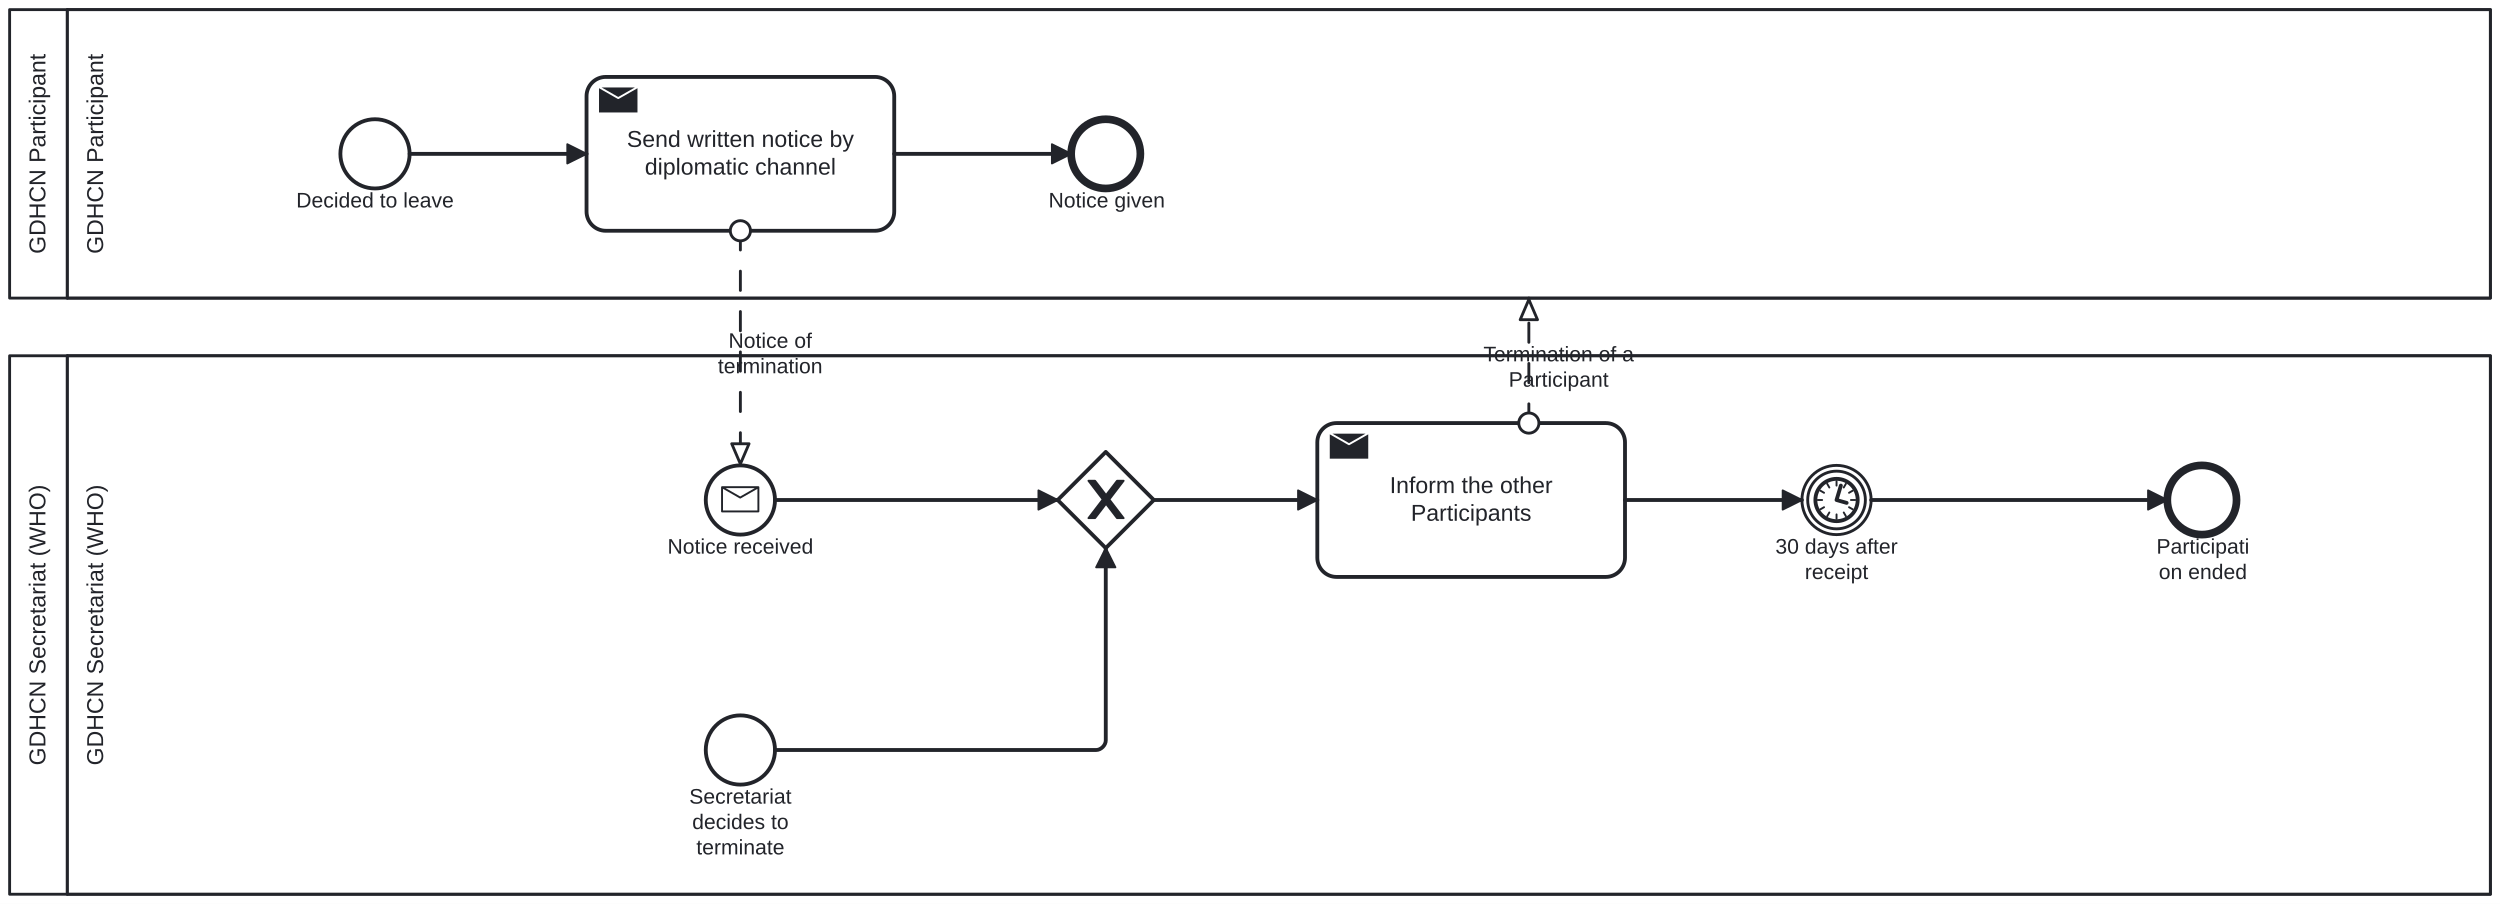
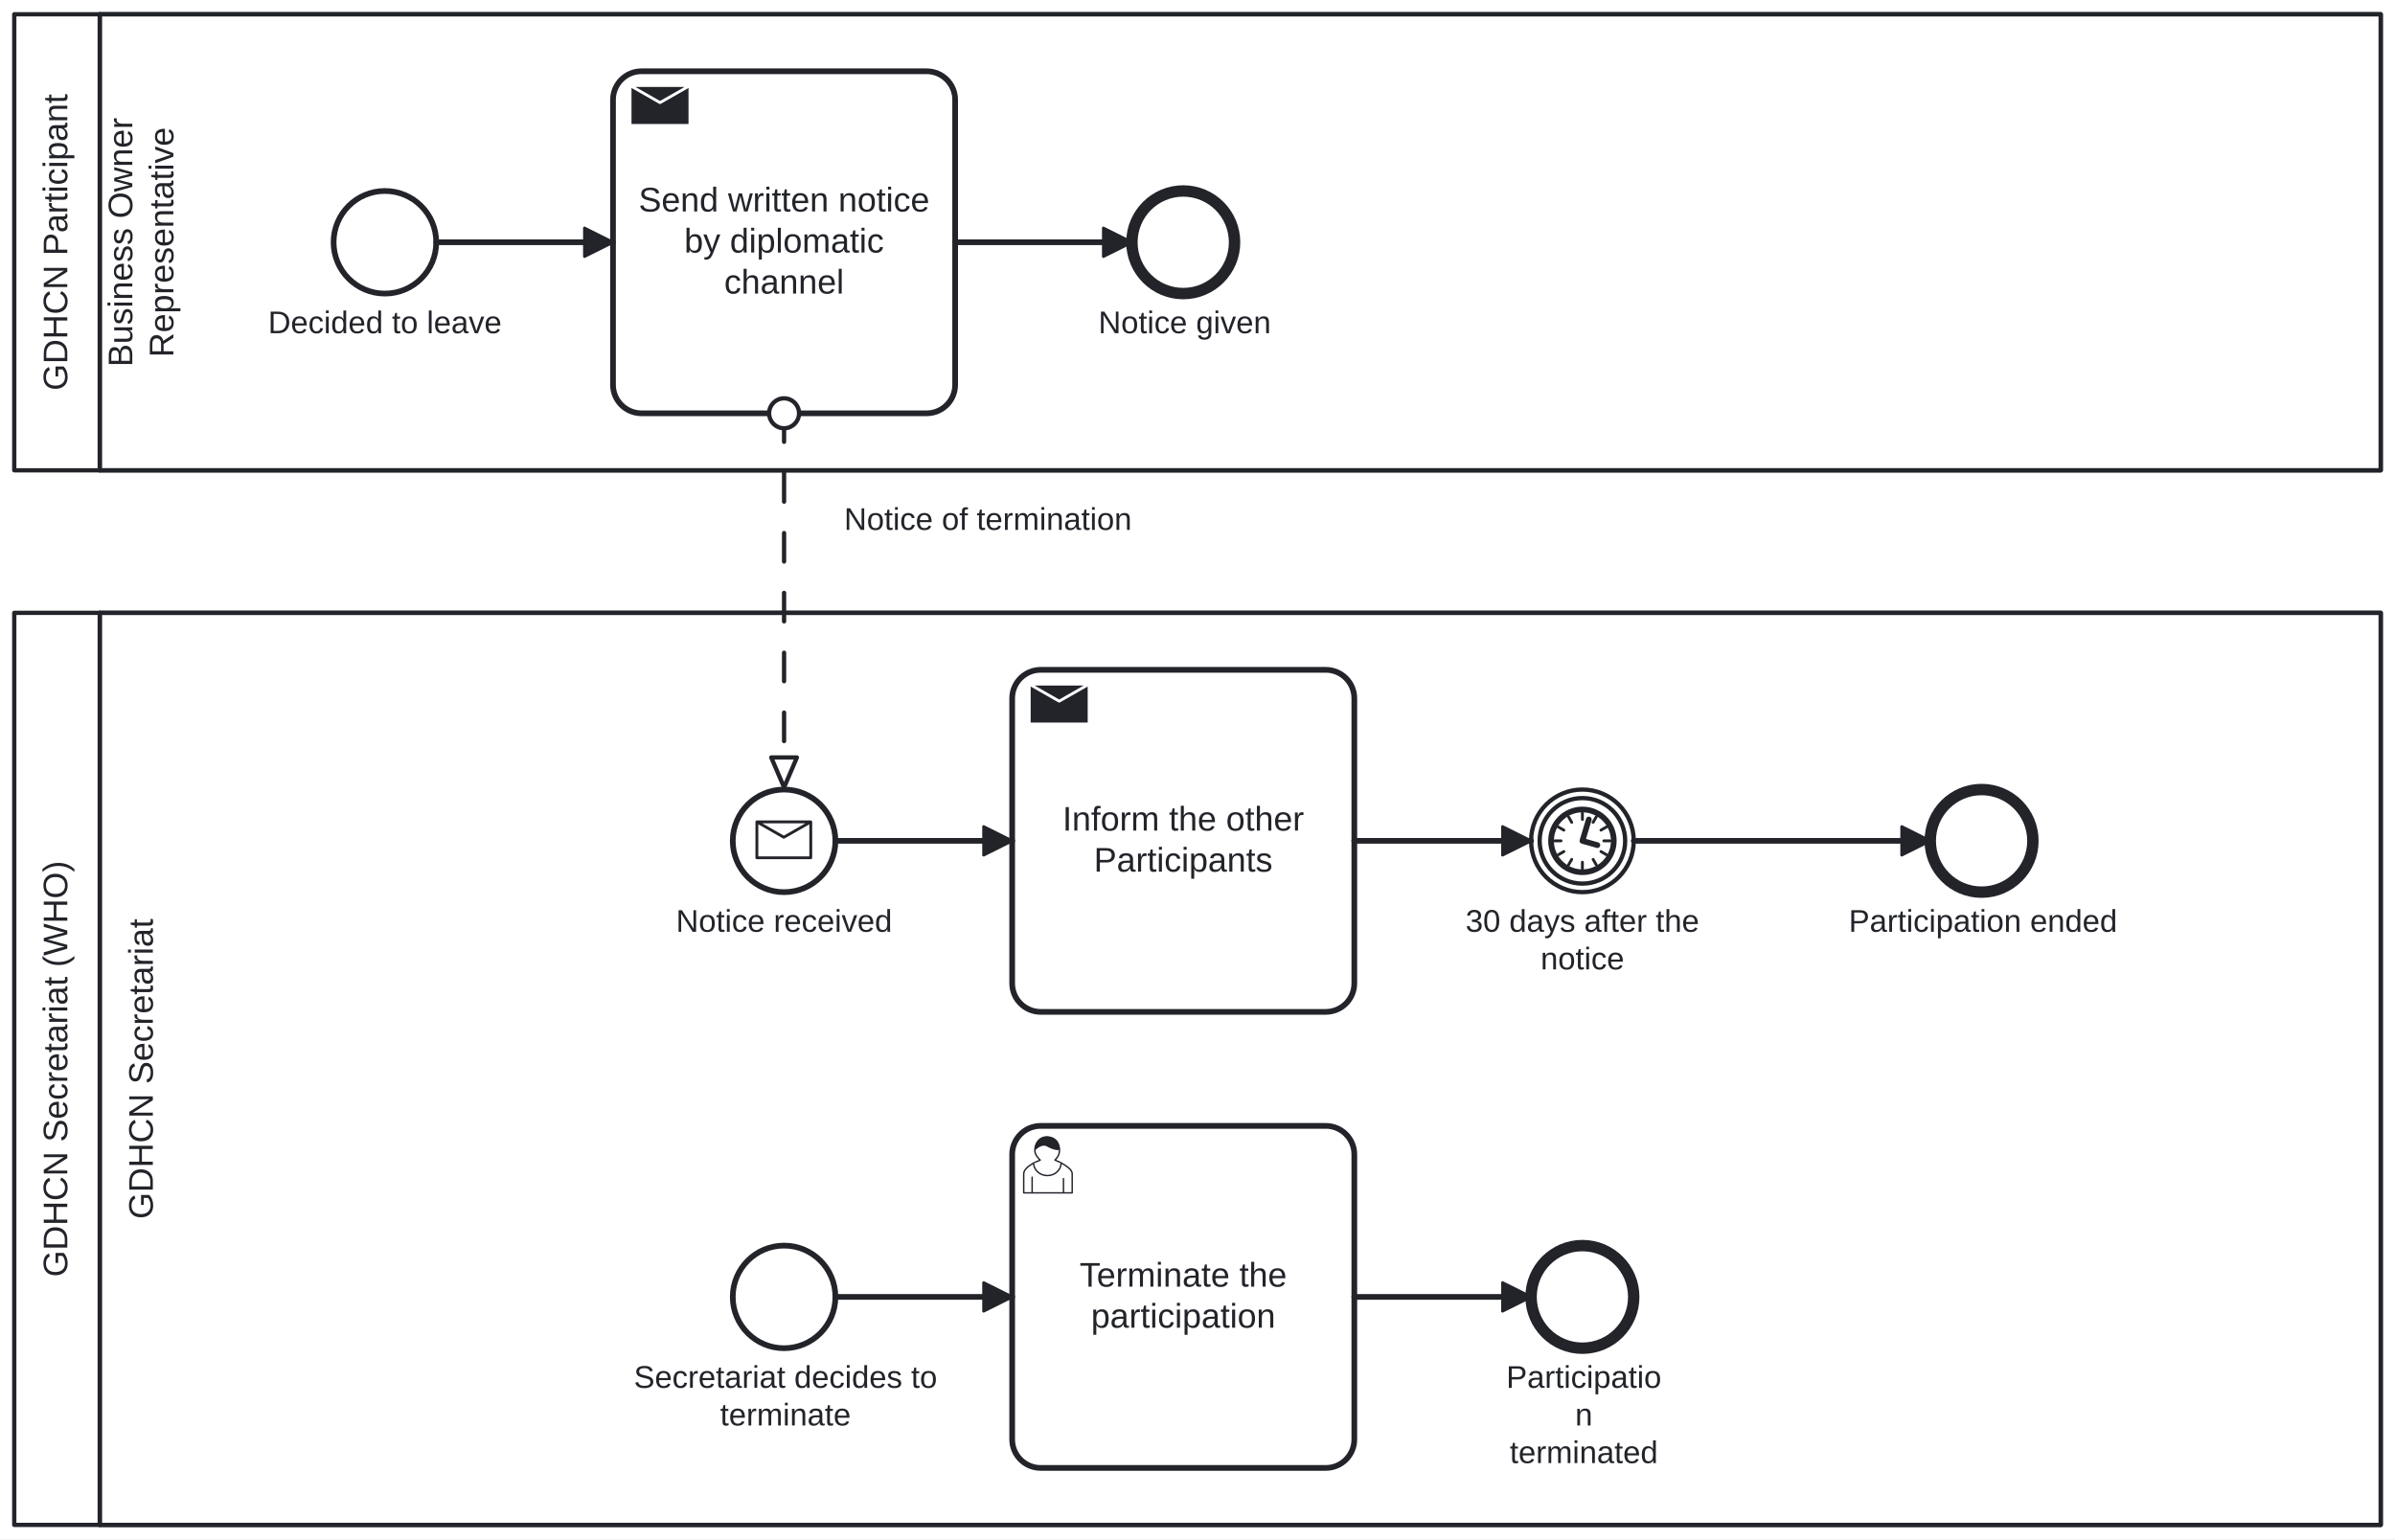
- <svg xmlns="http://www.w3.org/2000/svg" width="100%" style="max-width:100%;height:auto" viewBox="115 55 1300 470" version="1.1">
-   <rect x="115" y="55" width="1300" height="470" fill="#ffffff" />
+ <svg xmlns="http://www.w3.org/2000/svg" width="100%" style="max-width:100%;height:auto" viewBox="115 55 840 540" version="1.1">
+   <rect x="115" y="55" width="840" height="540" fill="#ffffff" />
  <g class="djs-group">
-     <g class="djs-element djs-shape" data-element-id="Participant" style="display: block;" transform="matrix(1 0 0 1 120 60)">
+     <g class="djs-element djs-shape" data-element-id="GDHCN.ONB.Terminate.Pool.Participant" style="display: block;" transform="matrix(1 0 0 1 120 60)">
      <g class="djs-visual">
-         <rect x="0" y="0" width="1290" height="150" rx="0" ry="0" style="stroke-linecap: round; stroke-linejoin: round; stroke: rgb(34, 36, 42); stroke-width: 1.5px; fill: white; fill-opacity: 0.95;" />
-         <path style="fill: none; stroke-linecap: round; stroke-linejoin: round; stroke: rgb(34, 36, 42); stroke-width: 1.5px;" d="M30,0L30,150" />
-         <text lineHeight="1.2" class="djs-label" style="font-family: Arial, sans-serif; font-size: 12px; font-weight: normal; fill: rgb(34, 36, 42);" transform="matrix(-1.83697e-16 -1 1 -1.83697e-16 0 150)">
-           <tspan x="22.986" y="18.6">GDHCN Participant</tspan>
+         <rect x="0" y="0" width="830" height="160" rx="0" ry="0" style="stroke-linecap: round; stroke-linejoin: round; stroke: rgb(34, 36, 42); stroke-width: 1.5px; fill: white; fill-opacity: 0.95;" />
+         <path style="fill: none; stroke-linecap: round; stroke-linejoin: round; stroke: rgb(34, 36, 42); stroke-width: 1.5px;" d="M30,0L30,160" />
+         <text lineHeight="1.2" class="djs-label" style="font-family: Arial, sans-serif; font-size: 12px; font-weight: normal; fill: rgb(34, 36, 42);" transform="matrix(-1.83697e-16 -1 1 -1.83697e-16 0 160)">
+           <tspan x="27.986" y="18.6">GDHCN Participant</tspan>
        </text>
      </g>
-       <rect class="djs-hit djs-hit-all" x="0" y="0" width="1290" height="150" style="fill: none; stroke-opacity: 0; stroke: white; stroke-width: 15px;" />
+       <rect class="djs-hit djs-hit-all" x="0" y="0" width="830" height="160" style="fill: none; stroke-opacity: 0; stroke: white; stroke-width: 15px;" />
    </g>
    <g class="djs-children">
      <g class="djs-group">
-         <g class="djs-element djs-shape" data-element-id="Participant.Lane" style="display: block;" transform="matrix(1 0 0 1 150 60)">
-           <g class="djs-visual">
-             <rect x="0" y="0" width="1260" height="150" rx="0" ry="0" style="stroke-linecap: round; stroke-linejoin: round; stroke: rgb(34, 36, 42); stroke-width: 1.5px; fill: white; fill-opacity: 0.25;" />
-             <text lineHeight="1.2" class="djs-label" style="font-family: Arial, sans-serif; font-size: 12px; font-weight: normal; fill: rgb(34, 36, 42);" transform="matrix(-1.83697e-16 -1 1 -1.83697e-16 0 150)">
-               <tspan x="22.986" y="18.6">GDHCN Participant</tspan>
-             </text>
-           </g>
-           <rect class="djs-hit djs-hit-all" x="0" y="0" width="1260" height="150" style="fill: none; stroke-opacity: 0; stroke: white; stroke-width: 15px;" />
-         </g>
-       </g>
-       <g class="djs-group">
-         <g class="djs-element djs-shape" data-element-id="T.Start" style="display: block;" transform="matrix(1 0 0 1 292 117)">
+         <g class="djs-element djs-shape" data-element-id="GDHCN.ONB.Terminate.Participant.Lane.BusinessOwnerRepresentative" style="display: block;" transform="matrix(1 0 0 1 150 60)">
+           <g class="djs-visual">
+             <rect x="0" y="0" width="800" height="160" rx="0" ry="0" style="stroke-linecap: round; stroke-linejoin: round; stroke: rgb(34, 36, 42); stroke-width: 1.5px; fill: white; fill-opacity: 0.25;" />
+             <text lineHeight="1.2" class="djs-label" style="font-family: Arial, sans-serif; font-size: 12px; font-weight: normal; fill: rgb(34, 36, 42);" transform="matrix(-1.83697e-16 -1 1 -1.83697e-16 0 160)">
+               <tspan x="36.315" y="11.4">Business Owner </tspan>
+               <tspan x="39.644" y="25.8">Representative</tspan>
+             </text>
+           </g>
+           <rect class="djs-hit djs-hit-all" x="0" y="0" width="800" height="160" style="fill: none; stroke-opacity: 0; stroke: white; stroke-width: 15px;" />
+         </g>
+       </g>
+       <g class="djs-group">
+         <g class="djs-element djs-shape" data-element-id="E.P.Start" style="display: block;" transform="matrix(1 0 0 1 232 122)">
          <g class="djs-visual">
            <circle cx="18" cy="18" r="18" style="stroke-linecap: round; stroke-linejoin: round; stroke: rgb(34, 36, 42); stroke-width: 2px; fill: white; fill-opacity: 0.95;" />
          </g>
          <rect class="djs-hit djs-hit-all" x="0" y="0" width="36" height="36" style="fill: none; stroke-opacity: 0; stroke: white; stroke-width: 15px;" />
        </g>
      </g>
      <g class="djs-group">
-         <g class="djs-element djs-shape" data-element-id="T.Start_label" style="display: block;" transform="matrix(1 0 0 1 269 153)">
+         <g class="djs-element djs-shape" data-element-id="E.P.Start_label" style="display: block;" transform="matrix(1 0 0 1 209 162)">
          <g class="djs-visual">
            <text lineHeight="1.2" class="djs-label" style="font-family: Arial, sans-serif; font-size: 11px; font-weight: normal; fill: rgb(34, 36, 42);">
              <tspan x="0.029" y="9.9">Decided to leave</tspan>
            </text>
          </g>
          <rect class="djs-hit djs-hit-all" x="0" y="0" width="82" height="14" style="fill: none; stroke-opacity: 0; stroke: white; stroke-width: 15px;" />
        </g>
      </g>
      <g class="djs-group">
-         <g class="djs-element djs-shape" data-element-id="T.Notice" style="display: block;" transform="matrix(1 0 0 1 420 95)">
-           <g class="djs-visual">
-             <rect x="0" y="0" width="160" height="80" rx="10" ry="10" style="stroke-linecap: round; stroke-linejoin: round; stroke: rgb(34, 36, 42); stroke-width: 2px; fill: white; fill-opacity: 0.95;" />
+         <g class="djs-element djs-shape" data-element-id="E.P.Notice" style="display: block;" transform="matrix(1 0 0 1 330 80)">
+           <g class="djs-visual">
+             <rect x="0" y="0" width="120" height="120" rx="10" ry="10" style="stroke-linecap: round; stroke-linejoin: round; stroke: rgb(34, 36, 42); stroke-width: 2px; fill: white; fill-opacity: 0.95;" />
            <text lineHeight="1.2" class="djs-label" style="font-family: Arial, sans-serif; font-size: 12px; font-weight: normal; fill: rgb(34, 36, 42);">
-               <tspan x="20.967" y="36.4">Send written notice by </tspan>
-               <tspan x="30.304" y="50.8">diplomatic channel</tspan>
+               <tspan x="8.971" y="49.2">Send written notice</tspan>
+               <tspan x="24.984" y="63.6">by diplomatic </tspan>
+               <tspan x="38.982" y="78">channel</tspan>
            </text>
            <path d="m 5.985,4.998 l 0,14 l 21,0 l 0,-14 z l 10.5,6 l 10.5,-6" style="fill: rgb(34, 36, 42); stroke-linecap: round; stroke-linejoin: round; stroke: white; stroke-width: 1px;" />
          </g>
-           <rect class="djs-hit djs-hit-all" x="0" y="0" width="160" height="80" style="fill: none; stroke-opacity: 0; stroke: white; stroke-width: 15px;" />
-         </g>
-       </g>
-       <g class="djs-group">
-         <g class="djs-element djs-shape" data-element-id="T.End" style="display: block;" transform="matrix(1 0 0 1 672 117)">
+           <rect class="djs-hit djs-hit-all" x="0" y="0" width="120" height="120" style="fill: none; stroke-opacity: 0; stroke: white; stroke-width: 15px;" />
+         </g>
+       </g>
+       <g class="djs-group">
+         <g class="djs-element djs-shape" data-element-id="E.P.End" style="display: block;" transform="matrix(1 0 0 1 512 122)">
          <g class="djs-visual">
            <circle cx="18" cy="18" r="18" style="stroke-linecap: round; stroke-linejoin: round; stroke: rgb(34, 36, 42); stroke-width: 4px; fill: white; fill-opacity: 0.95;" />
          </g>
          <rect class="djs-hit djs-hit-all" x="0" y="0" width="36" height="36" style="fill: none; stroke-opacity: 0; stroke: white; stroke-width: 15px;" />
        </g>
      </g>
      <g class="djs-group">
-         <g class="djs-element djs-shape" data-element-id="T.End_label" style="display: block;" transform="matrix(1 0 0 1 660 153)">
+         <g class="djs-element djs-shape" data-element-id="E.P.End_label" style="display: block;" transform="matrix(1 0 0 1 500 162)">
          <g class="djs-visual">
            <text lineHeight="1.2" class="djs-label" style="font-family: Arial, sans-serif; font-size: 11px; font-weight: normal; fill: rgb(34, 36, 42);">
              <tspan x="0.234" y="9.9">Notice given</tspan>
            </text>
          </g>
          <rect class="djs-hit djs-hit-all" x="0" y="0" width="61" height="14" style="fill: none; stroke-opacity: 0; stroke: white; stroke-width: 15px;" />
        </g>
      </g>
      <g class="djs-group">
-         <g class="djs-element djs-connection" data-element-id="Flow_112" style="display: block;">
+         <g class="djs-element djs-connection" data-element-id="Flow_134" style="display: block;">
          <g class="djs-visual">
            <defs>
              <marker id="bpmn-marker-1" viewBox="0 0 20 20" refX="11" refY="10" markerWidth="10" markerHeight="10" orient="auto">
                <path d="M 1 5 L 11 10 L 1 15 Z" style="stroke-linecap: round; stroke-linejoin: round; stroke: rgb(34, 36, 42); stroke-width: 1px; fill: rgb(34, 36, 42);" />
              </marker>
            </defs>
-             <path data-corner-radius="5" style="fill: none; stroke-linecap: round; stroke-linejoin: round; stroke: rgb(34, 36, 42); stroke-width: 2px; marker-end: url('#bpmn-marker-1');" d="M328,135L420,135" />
-           </g>
-           <path d="M328,135L420,135" class="djs-hit djs-hit-stroke" style="fill: none; stroke-opacity: 0; stroke: white; stroke-width: 15px;" />
-         </g>
-       </g>
-       <g class="djs-group">
-         <g class="djs-element djs-connection" data-element-id="Flow_113" style="display: block;">
+             <path data-corner-radius="5" style="fill: none; stroke-linecap: round; stroke-linejoin: round; stroke: rgb(34, 36, 42); stroke-width: 2px; marker-end: url('#bpmn-marker-1');" d="M268,140L330,140" />
+           </g>
+           <path d="M268,140L330,140" class="djs-hit djs-hit-stroke" style="fill: none; stroke-opacity: 0; stroke: white; stroke-width: 15px;" />
+         </g>
+       </g>
+       <g class="djs-group">
+         <g class="djs-element djs-connection" data-element-id="Flow_135" style="display: block;">
          <g class="djs-visual">
            <defs>
              <marker id="bpmn-marker-2" viewBox="0 0 20 20" refX="11" refY="10" markerWidth="10" markerHeight="10" orient="auto">
                <path d="M 1 5 L 11 10 L 1 15 Z" style="stroke-linecap: round; stroke-linejoin: round; stroke: rgb(34, 36, 42); stroke-width: 1px; fill: rgb(34, 36, 42);" />
              </marker>
            </defs>
-             <path data-corner-radius="5" style="fill: none; stroke-linecap: round; stroke-linejoin: round; stroke: rgb(34, 36, 42); stroke-width: 2px; marker-end: url('#bpmn-marker-2');" d="M580,135L672,135" />
-           </g>
-           <path d="M580,135L672,135" class="djs-hit djs-hit-stroke" style="fill: none; stroke-opacity: 0; stroke: white; stroke-width: 15px;" />
+             <path data-corner-radius="5" style="fill: none; stroke-linecap: round; stroke-linejoin: round; stroke: rgb(34, 36, 42); stroke-width: 2px; marker-end: url('#bpmn-marker-2');" d="M450,140L512,140" />
+           </g>
+           <path d="M450,140L512,140" class="djs-hit djs-hit-stroke" style="fill: none; stroke-opacity: 0; stroke: white; stroke-width: 15px;" />
        </g>
      </g>
    </g>
  </g>
  <g class="djs-group">
-     <g class="djs-element djs-shape" data-element-id="Secretariat" style="display: block;" transform="matrix(1 0 0 1 120 240)">
+     <g class="djs-element djs-shape" data-element-id="GDHCN.ONB.Terminate.Pool.Secretariat" style="display: block;" transform="matrix(1 0 0 1 120 270)">
      <g class="djs-visual">
-         <rect x="0" y="0" width="1290" height="280" rx="0" ry="0" style="stroke-linecap: round; stroke-linejoin: round; stroke: rgb(34, 36, 42); stroke-width: 1.5px; fill: white; fill-opacity: 0.95;" />
-         <path style="fill: none; stroke-linecap: round; stroke-linejoin: round; stroke: rgb(34, 36, 42); stroke-width: 1.5px;" d="M30,0L30,280" />
-         <text lineHeight="1.2" class="djs-label" style="font-family: Arial, sans-serif; font-size: 12px; font-weight: normal; fill: rgb(34, 36, 42);" transform="matrix(-1.83697e-16 -1 1 -1.83697e-16 0 280)">
-           <tspan x="66.995" y="18.6">GDHCN Secretariat (WHO)</tspan>
+         <rect x="0" y="0" width="830" height="320" rx="0" ry="0" style="stroke-linecap: round; stroke-linejoin: round; stroke: rgb(34, 36, 42); stroke-width: 1.5px; fill: white; fill-opacity: 0.95;" />
+         <path style="fill: none; stroke-linecap: round; stroke-linejoin: round; stroke: rgb(34, 36, 42); stroke-width: 1.5px;" d="M30,0L30,320" />
+         <text lineHeight="1.2" class="djs-label" style="font-family: Arial, sans-serif; font-size: 12px; font-weight: normal; fill: rgb(34, 36, 42);" transform="matrix(-1.83697e-16 -1 1 -1.83697e-16 0 320)">
+           <tspan x="86.995" y="18.6">GDHCN Secretariat (WHO)</tspan>
        </text>
      </g>
-       <rect class="djs-hit djs-hit-all" x="0" y="0" width="1290" height="280" style="fill: none; stroke-opacity: 0; stroke: white; stroke-width: 15px;" />
+       <rect class="djs-hit djs-hit-all" x="0" y="0" width="830" height="320" style="fill: none; stroke-opacity: 0; stroke: white; stroke-width: 15px;" />
    </g>
    <g class="djs-children">
      <g class="djs-group">
-         <g class="djs-element djs-shape" data-element-id="Secretariat.Lane" style="display: block;" transform="matrix(1 0 0 1 150 240)">
-           <g class="djs-visual">
-             <rect x="0" y="0" width="1260" height="280" rx="0" ry="0" style="stroke-linecap: round; stroke-linejoin: round; stroke: rgb(34, 36, 42); stroke-width: 1.5px; fill: white; fill-opacity: 0.25;" />
-             <text lineHeight="1.2" class="djs-label" style="font-family: Arial, sans-serif; font-size: 12px; font-weight: normal; fill: rgb(34, 36, 42);" transform="matrix(-1.83697e-16 -1 1 -1.83697e-16 0 280)">
-               <tspan x="66.995" y="18.6">GDHCN Secretariat (WHO)</tspan>
-             </text>
-           </g>
-           <rect class="djs-hit djs-hit-all" x="0" y="0" width="1260" height="280" style="fill: none; stroke-opacity: 0; stroke: white; stroke-width: 15px;" />
-         </g>
-       </g>
-       <g class="djs-group">
-         <g class="djs-element djs-shape" data-element-id="TS2.Start" style="display: block;" transform="matrix(1 0 0 1 482 297)">
+         <g class="djs-element djs-shape" data-element-id="GDHCN.ONB.Terminate.Secretariat.Lane.GDHCNSecretariat" style="display: block;" transform="matrix(1 0 0 1 150 270)">
+           <g class="djs-visual">
+             <rect x="0" y="0" width="800" height="320" rx="0" ry="0" style="stroke-linecap: round; stroke-linejoin: round; stroke: rgb(34, 36, 42); stroke-width: 1.5px; fill: white; fill-opacity: 0.25;" />
+             <text lineHeight="1.2" class="djs-label" style="font-family: Arial, sans-serif; font-size: 12px; font-weight: normal; fill: rgb(34, 36, 42);" transform="matrix(-1.83697e-16 -1 1 -1.83697e-16 0 320)">
+               <tspan x="107.321" y="18.6">GDHCN Secretariat</tspan>
+             </text>
+           </g>
+           <rect class="djs-hit djs-hit-all" x="0" y="0" width="800" height="320" style="fill: none; stroke-opacity: 0; stroke: white; stroke-width: 15px;" />
+         </g>
+       </g>
+       <g class="djs-group">
+         <g class="djs-element djs-shape" data-element-id="E.S.Start" style="display: block;" transform="matrix(1 0 0 1 372 332)">
          <g class="djs-visual">
            <circle cx="18" cy="18" r="18" style="stroke-linecap: round; stroke-linejoin: round; stroke: rgb(34, 36, 42); stroke-width: 2px; fill: white; fill-opacity: 0.95;" />
            <path d="m 8.46,11.34 l 0,12.6 l 18.9,0 l 0,-12.6 z l 9.45,5.4 l 9.45,-5.4" style="fill: white; stroke-linecap: round; stroke-linejoin: round; stroke: rgb(34, 36, 42); stroke-width: 1px;" />
          </g>
          <rect class="djs-hit djs-hit-all" x="0" y="0" width="36" height="36" style="fill: none; stroke-opacity: 0; stroke: white; stroke-width: 15px;" />
        </g>
      </g>
      <g class="djs-group">
-         <g class="djs-element djs-shape" data-element-id="TS2.Start_label" style="display: block;" transform="matrix(1 0 0 1 462 333)">
+         <g class="djs-element djs-shape" data-element-id="E.S.Start_label" style="display: block;" transform="matrix(1 0 0 1 352 372)">
          <g class="djs-visual">
            <text lineHeight="1.2" class="djs-label" style="font-family: Arial, sans-serif; font-size: 11px; font-weight: normal; fill: rgb(34, 36, 42);">
              <tspan x="0.094" y="9.9">Notice received</tspan>
            </text>
          </g>
          <rect class="djs-hit djs-hit-all" x="0" y="0" width="76" height="14" style="fill: none; stroke-opacity: 0; stroke: white; stroke-width: 15px;" />
        </g>
      </g>
      <g class="djs-group">
-         <g class="djs-element djs-shape" data-element-id="TS2.Own" style="display: block;" transform="matrix(1 0 0 1 482 427)">
-           <g class="djs-visual">
-             <circle cx="18" cy="18" r="18" style="stroke-linecap: round; stroke-linejoin: round; stroke: rgb(34, 36, 42); stroke-width: 2px; fill: white; fill-opacity: 0.95;" />
-           </g>
-           <rect class="djs-hit djs-hit-all" x="0" y="0" width="36" height="36" style="fill: none; stroke-opacity: 0; stroke: white; stroke-width: 15px;" />
-         </g>
-       </g>
-       <g class="djs-group">
-         <g class="djs-element djs-shape" data-element-id="TS2.Own_label" style="display: block;" transform="matrix(1 0 0 1 473 463)">
-           <g class="djs-visual">
-             <text lineHeight="1.2" class="djs-label" style="font-family: Arial, sans-serif; font-size: 11px; font-weight: normal; fill: rgb(34, 36, 42);">
-               <tspan x="0.405" y="9.9">Secretariat</tspan>
-               <tspan x="1.928" y="23.1">decides to</tspan>
-               <tspan x="4.073" y="36.3">terminate</tspan>
-             </text>
-           </g>
-           <rect class="djs-hit djs-hit-all" x="0" y="0" width="54" height="40" style="fill: none; stroke-opacity: 0; stroke: white; stroke-width: 15px;" />
-         </g>
-       </g>
-       <g class="djs-group">
-         <g class="djs-element djs-shape" data-element-id="TS2.Merge" style="display: block;" transform="matrix(1 0 0 1 665 290)">
-           <g class="djs-visual">
-             <polygon points="25,0 50,25 25,50 0,25" style="stroke-linecap: round; stroke-linejoin: round; stroke: rgb(34, 36, 42); stroke-width: 2px; fill: white; fill-opacity: 0.95;" />
-             <path d="m 16,15 7.429,9.714 -7.429,9.714 3.429,0 5.714,-7.464 5.714,7.464 3.429,0 -7.429,-9.714 7.429,-9.714 -3.429,0 -5.714,7.464 -5.714,-7.464 -3.429,0 z" style="fill: rgb(34, 36, 42); stroke-linecap: round; stroke-linejoin: round; stroke: rgb(34, 36, 42); stroke-width: 1px;" />
-           </g>
-           <rect class="djs-hit djs-hit-all" x="0" y="0" width="50" height="50" style="fill: none; stroke-opacity: 0; stroke: white; stroke-width: 15px;" />
-         </g>
-       </g>
-       <g class="djs-group">
-         <g class="djs-element djs-shape" data-element-id="TS2.Inform" style="display: block;" transform="matrix(1 0 0 1 800 275)">
-           <g class="djs-visual">
-             <rect x="0" y="0" width="160" height="80" rx="10" ry="10" style="stroke-linecap: round; stroke-linejoin: round; stroke: rgb(34, 36, 42); stroke-width: 2px; fill: white; fill-opacity: 0.95;" />
+         <g class="djs-element djs-shape" data-element-id="E.S.Inform" style="display: block;" transform="matrix(1 0 0 1 470 290)">
+           <g class="djs-visual">
+             <rect x="0" y="0" width="120" height="120" rx="10" ry="10" style="stroke-linecap: round; stroke-linejoin: round; stroke: rgb(34, 36, 42); stroke-width: 2px; fill: white; fill-opacity: 0.95;" />
            <text lineHeight="1.2" class="djs-label" style="font-family: Arial, sans-serif; font-size: 12px; font-weight: normal; fill: rgb(34, 36, 42);">
-               <tspan x="37.646" y="36.4">Inform the other </tspan>
-               <tspan x="48.652" y="50.8">Participants</tspan>
+               <tspan x="17.646" y="56.4">Inform the other </tspan>
+               <tspan x="28.652" y="70.8">Participants</tspan>
            </text>
            <path d="m 5.985,4.998 l 0,14 l 21,0 l 0,-14 z l 10.5,6 l 10.5,-6" style="fill: rgb(34, 36, 42); stroke-linecap: round; stroke-linejoin: round; stroke: white; stroke-width: 1px;" />
          </g>
-           <rect class="djs-hit djs-hit-all" x="0" y="0" width="160" height="80" style="fill: none; stroke-opacity: 0; stroke: white; stroke-width: 15px;" />
-         </g>
-       </g>
-       <g class="djs-group">
-         <g class="djs-element djs-shape" data-element-id="TS2.Wait" style="display: block;" transform="matrix(1 0 0 1 1052 297)">
+           <rect class="djs-hit djs-hit-all" x="0" y="0" width="120" height="120" style="fill: none; stroke-opacity: 0; stroke: white; stroke-width: 15px;" />
+         </g>
+       </g>
+       <g class="djs-group">
+         <g class="djs-element djs-shape" data-element-id="E.S.Wait" style="display: block;" transform="matrix(1 0 0 1 652 332)">
          <g class="djs-visual">
            <circle cx="18" cy="18" r="18" style="stroke-linecap: round; stroke-linejoin: round; stroke: rgb(34, 36, 42); stroke-width: 1.5px; fill: white; fill-opacity: 0.95;" />
            <circle cx="18" cy="18" r="15" style="stroke-linecap: round; stroke-linejoin: round; stroke: rgb(34, 36, 42); stroke-width: 1.5px; fill: none;" />
            <circle cx="18" cy="18" r="11" style="stroke-linecap: round; stroke-linejoin: round; stroke: rgb(34, 36, 42); stroke-width: 2px; fill: white;" />
            <path d="M 18,18 l 2.25,-7.5 m -2.25,7.5 l 5.25,1.5 " style="fill: none; stroke-linecap: round; stroke-linejoin: round; stroke: rgb(34, 36, 42); stroke-width: 2px;" />
            <path transform="rotate(0,18,18)" d="M 18,18 m 0,7.5 l -0,2.25 " style="fill: none; stroke-linecap: round; stroke-linejoin: round; stroke: rgb(34, 36, 42); stroke-width: 1px;" />
            <path transform="rotate(30,18,18)" d="M 18,18 m 0,7.5 l -0,2.25 " style="fill: none; stroke-linecap: round; stroke-linejoin: round; stroke: rgb(34, 36, 42); stroke-width: 1px;" />
            <path transform="rotate(60,18,18)" d="M 18,18 m 0,7.5 l -0,2.25 " style="fill: none; stroke-linecap: round; stroke-linejoin: round; stroke: rgb(34, 36, 42); stroke-width: 1px;" />
            <path transform="rotate(90,18,18)" d="M 18,18 m 0,7.5 l -0,2.25 " style="fill: none; stroke-linecap: round; stroke-linejoin: round; stroke: rgb(34, 36, 42); stroke-width: 1px;" />
            <path transform="rotate(120,18,18)" d="M 18,18 m 0,7.5 l -0,2.25 " style="fill: none; stroke-linecap: round; stroke-linejoin: round; stroke: rgb(34, 36, 42); stroke-width: 1px;" />
            <path transform="rotate(150,18,18)" d="M 18,18 m 0,7.5 l -0,2.25 " style="fill: none; stroke-linecap: round; stroke-linejoin: round; stroke: rgb(34, 36, 42); stroke-width: 1px;" />
            <path transform="rotate(180,18,18)" d="M 18,18 m 0,7.5 l -0,2.25 " style="fill: none; stroke-linecap: round; stroke-linejoin: round; stroke: rgb(34, 36, 42); stroke-width: 1px;" />
            <path transform="rotate(210,18,18)" d="M 18,18 m 0,7.5 l -0,2.25 " style="fill: none; stroke-linecap: round; stroke-linejoin: round; stroke: rgb(34, 36, 42); stroke-width: 1px;" />
            <path transform="rotate(240,18,18)" d="M 18,18 m 0,7.5 l -0,2.25 " style="fill: none; stroke-linecap: round; stroke-linejoin: round; stroke: rgb(34, 36, 42); stroke-width: 1px;" />
            <path transform="rotate(270,18,18)" d="M 18,18 m 0,7.5 l -0,2.25 " style="fill: none; stroke-linecap: round; stroke-linejoin: round; stroke: rgb(34, 36, 42); stroke-width: 1px;" />
            <path transform="rotate(300,18,18)" d="M 18,18 m 0,7.5 l -0,2.25 " style="fill: none; stroke-linecap: round; stroke-linejoin: round; stroke: rgb(34, 36, 42); stroke-width: 1px;" />
            <path transform="rotate(330,18,18)" d="M 18,18 m 0,7.5 l -0,2.25 " style="fill: none; stroke-linecap: round; stroke-linejoin: round; stroke: rgb(34, 36, 42); stroke-width: 1px;" />
          </g>
          <rect class="djs-hit djs-hit-all" x="0" y="0" width="36" height="36" style="fill: none; stroke-opacity: 0; stroke: white; stroke-width: 15px;" />
        </g>
      </g>
      <g class="djs-group">
-         <g class="djs-element djs-shape" data-element-id="TS2.Wait_label" style="display: block;" transform="matrix(1 0 0 1 1038 333)">
-           <g class="djs-visual">
-             <text lineHeight="1.2" class="djs-label" style="font-family: Arial, sans-serif; font-size: 11px; font-weight: normal; fill: rgb(34, 36, 42);">
-               <tspan x="0.203" y="9.9">30 days after</tspan>
-               <tspan x="15.492" y="23.1">receipt</tspan>
-             </text>
-           </g>
-           <rect class="djs-hit djs-hit-all" x="0" y="0" width="64" height="27" style="fill: none; stroke-opacity: 0; stroke: white; stroke-width: 15px;" />
-         </g>
-       </g>
-       <g class="djs-group">
-         <g class="djs-element djs-shape" data-element-id="TS2.End" style="display: block;" transform="matrix(1 0 0 1 1242 297)">
+         <g class="djs-element djs-shape" data-element-id="E.S.Wait_label" style="display: block;" transform="matrix(1 0 0 1 629 372)">
+           <g class="djs-visual">
+             <text lineHeight="1.2" class="djs-label" style="font-family: Arial, sans-serif; font-size: 11px; font-weight: normal; fill: rgb(34, 36, 42);">
+               <tspan x="0.029" y="9.9">30 days after the</tspan>
+               <tspan x="26.323" y="23.1">notice</tspan>
+             </text>
+           </g>
+           <rect class="djs-hit djs-hit-all" x="0" y="0" width="82" height="27" style="fill: none; stroke-opacity: 0; stroke: white; stroke-width: 15px;" />
+         </g>
+       </g>
+       <g class="djs-group">
+         <g class="djs-element djs-shape" data-element-id="E.S.End" style="display: block;" transform="matrix(1 0 0 1 792 332)">
          <g class="djs-visual">
            <circle cx="18" cy="18" r="18" style="stroke-linecap: round; stroke-linejoin: round; stroke: rgb(34, 36, 42); stroke-width: 4px; fill: white; fill-opacity: 0.95;" />
          </g>
          <rect class="djs-hit djs-hit-all" x="0" y="0" width="36" height="36" style="fill: none; stroke-opacity: 0; stroke: white; stroke-width: 15px;" />
        </g>
      </g>
      <g class="djs-group">
-         <g class="djs-element djs-shape" data-element-id="TS2.End_label" style="display: block;" transform="matrix(1 0 0 1 1230 333)">
-           <g class="djs-visual">
-             <text lineHeight="1.2" class="djs-label" style="font-family: Arial, sans-serif; font-size: 11px; font-weight: normal; fill: rgb(34, 36, 42);">
-               <tspan x="6.352" y="9.9">Participati</tspan>
-               <tspan x="7.56" y="23.1">on ended</tspan>
+         <g class="djs-element djs-shape" data-element-id="E.S.End_label" style="display: block;" transform="matrix(1 0 0 1 763 372)">
+           <g class="djs-visual">
+             <text lineHeight="1.2" class="djs-label" style="font-family: Arial, sans-serif; font-size: 11px; font-weight: normal; fill: rgb(34, 36, 42);">
+               <tspan x="0.412" y="9.9">Participation ended</tspan>
+             </text>
+           </g>
+           <rect class="djs-hit djs-hit-all" x="0" y="0" width="95" height="14" style="fill: none; stroke-opacity: 0; stroke: white; stroke-width: 15px;" />
+         </g>
+       </g>
+       <g class="djs-group">
+         <g class="djs-element djs-shape" data-element-id="E.S.Own" style="display: block;" transform="matrix(1 0 0 1 372 492)">
+           <g class="djs-visual">
+             <circle cx="18" cy="18" r="18" style="stroke-linecap: round; stroke-linejoin: round; stroke: rgb(34, 36, 42); stroke-width: 2px; fill: white; fill-opacity: 0.95;" />
+           </g>
+           <rect class="djs-hit djs-hit-all" x="0" y="0" width="36" height="36" style="fill: none; stroke-opacity: 0; stroke: white; stroke-width: 15px;" />
+         </g>
+       </g>
+       <g class="djs-group">
+         <g class="djs-element djs-shape" data-element-id="E.S.Own_label" style="display: block;" transform="matrix(1 0 0 1 337 532)">
+           <g class="djs-visual">
+             <text lineHeight="1.2" class="djs-label" style="font-family: Arial, sans-serif; font-size: 11px; font-weight: normal; fill: rgb(34, 36, 42);">
+               <tspan x="0.305" y="9.9">Secretariat decides to</tspan>
+               <tspan x="30.573" y="23.1">terminate</tspan>
+             </text>
+           </g>
+           <rect class="djs-hit djs-hit-all" x="0" y="0" width="107" height="27" style="fill: none; stroke-opacity: 0; stroke: white; stroke-width: 15px;" />
+         </g>
+       </g>
+       <g class="djs-group">
+         <g class="djs-element djs-shape" data-element-id="E.S.Term" style="display: block;" transform="matrix(1 0 0 1 470 450)">
+           <g class="djs-visual">
+             <rect x="0" y="0" width="120" height="120" rx="10" ry="10" style="stroke-linecap: round; stroke-linejoin: round; stroke: rgb(34, 36, 42); stroke-width: 2px; fill: white; fill-opacity: 0.95;" />
+             <text lineHeight="1.2" class="djs-label" style="font-family: Arial, sans-serif; font-size: 12px; font-weight: normal; fill: rgb(34, 36, 42);">
+               <tspan x="23.648" y="56.4">Terminate the </tspan>
+               <tspan x="27.647" y="70.8">participation</tspan>
+             </text>
+             <path d="m 15,12 c 0.909,-0.845 1.594,-2.049 1.594,-3.385 0,-2.554 -1.805,-4.622 -4.357,-4.622 -2.552,0 -4.288,2.068 -4.288,4.622 0,1.348 0.974,2.562 1.896,3.405 -0.529,0.187 -5.669,2.097 -5.794,4.756 v 6.718 h 17 v -6.718 c 0,-2.298 -5.528,-4.595 -6.051,-4.776 zm -8,6 l 0,5.5 m 11,0 l 0,-5" style="fill: white; stroke-linecap: round; stroke-linejoin: round; stroke: rgb(34, 36, 42); stroke-width: 0.5px;" />
+             <path d="m 15,12 m 2.162,1.009 c 0,2.447 -2.158,4.431 -4.821,4.431 -2.665,0 -4.822,-1.981 -4.822,-4.431 " style="fill: white; stroke-linecap: round; stroke-linejoin: round; stroke: rgb(34, 36, 42); stroke-width: 0.5px;" />
+             <path d="m 15,12 m -6.9,-3.80 c 0,0 2.251,-2.358 4.274,-1.177 2.024,1.181 4.221,1.537 4.124,0.965 -0.098,-0.57 -0.117,-3.791 -4.191,-4.136 -3.575,0.001 -4.208,3.367 -4.207,4.348 z" style="fill: rgb(34, 36, 42); stroke-linecap: round; stroke-linejoin: round; stroke: rgb(34, 36, 42); stroke-width: 0.5px;" />
+           </g>
+           <rect class="djs-hit djs-hit-all" x="0" y="0" width="120" height="120" style="fill: none; stroke-opacity: 0; stroke: white; stroke-width: 15px;" />
+         </g>
+       </g>
+       <g class="djs-group">
+         <g class="djs-element djs-shape" data-element-id="E.S.End2" style="display: block;" transform="matrix(1 0 0 1 652 492)">
+           <g class="djs-visual">
+             <circle cx="18" cy="18" r="18" style="stroke-linecap: round; stroke-linejoin: round; stroke: rgb(34, 36, 42); stroke-width: 4px; fill: white; fill-opacity: 0.95;" />
+           </g>
+           <rect class="djs-hit djs-hit-all" x="0" y="0" width="36" height="36" style="fill: none; stroke-opacity: 0; stroke: white; stroke-width: 15px;" />
+         </g>
+       </g>
+       <g class="djs-group">
+         <g class="djs-element djs-shape" data-element-id="E.S.End2_label" style="display: block;" transform="matrix(1 0 0 1 640 532)">
+           <g class="djs-visual">
+             <text lineHeight="1.2" class="djs-label" style="font-family: Arial, sans-serif; font-size: 11px; font-weight: normal; fill: rgb(34, 36, 42);">
+               <tspan x="3.293" y="9.9">Participatio</tspan>
+               <tspan x="27.441" y="23.1">n </tspan>
+               <tspan x="4.515" y="36.3">terminated</tspan>
            </text>
          </g>
          <rect class="djs-hit djs-hit-all" x="0" y="0" width="61" height="27" style="fill: none; stroke-opacity: 0; stroke: white; stroke-width: 15px;" />
        </g>
      </g>
      <g class="djs-group">
-         <g class="djs-element djs-connection" data-element-id="Flow_114" style="display: block;">
+         <g class="djs-element djs-connection" data-element-id="Flow_136" style="display: block;">
          <g class="djs-visual">
            <defs>
              <marker id="bpmn-marker-3" viewBox="0 0 20 20" refX="11" refY="10" markerWidth="10" markerHeight="10" orient="auto">
                <path d="M 1 5 L 11 10 L 1 15 Z" style="stroke-linecap: round; stroke-linejoin: round; stroke: rgb(34, 36, 42); stroke-width: 1px; fill: rgb(34, 36, 42);" />
              </marker>
            </defs>
-             <path data-corner-radius="5" style="fill: none; stroke-linecap: round; stroke-linejoin: round; stroke: rgb(34, 36, 42); stroke-width: 2px; marker-end: url('#bpmn-marker-3');" d="M518,315L665,315" />
-           </g>
-           <path d="M518,315L665,315" class="djs-hit djs-hit-stroke" style="fill: none; stroke-opacity: 0; stroke: white; stroke-width: 15px;" />
-         </g>
-       </g>
-       <g class="djs-group">
-         <g class="djs-element djs-connection" data-element-id="Flow_115" style="display: block;">
+             <path data-corner-radius="5" style="fill: none; stroke-linecap: round; stroke-linejoin: round; stroke: rgb(34, 36, 42); stroke-width: 2px; marker-end: url('#bpmn-marker-3');" d="M408,350L470,350" />
+           </g>
+           <path d="M408,350L470,350" class="djs-hit djs-hit-stroke" style="fill: none; stroke-opacity: 0; stroke: white; stroke-width: 15px;" />
+         </g>
+       </g>
+       <g class="djs-group">
+         <g class="djs-element djs-connection" data-element-id="Flow_137" style="display: block;">
          <g class="djs-visual">
            <defs>
              <marker id="bpmn-marker-4" viewBox="0 0 20 20" refX="11" refY="10" markerWidth="10" markerHeight="10" orient="auto">
                <path d="M 1 5 L 11 10 L 1 15 Z" style="stroke-linecap: round; stroke-linejoin: round; stroke: rgb(34, 36, 42); stroke-width: 1px; fill: rgb(34, 36, 42);" />
              </marker>
            </defs>
-             <path data-corner-radius="5" style="fill: none; stroke-linecap: round; stroke-linejoin: round; stroke: rgb(34, 36, 42); stroke-width: 2px; marker-end: url('#bpmn-marker-4');" d="M518,445L685,445C687.5,445,690,442.5,690,440L690,340" />
-           </g>
-           <path d="M518,445L690,445L690,340" class="djs-hit djs-hit-stroke" style="fill: none; stroke-opacity: 0; stroke: white; stroke-width: 15px;" />
-         </g>
-       </g>
-       <g class="djs-group">
-         <g class="djs-element djs-connection" data-element-id="Flow_116" style="display: block;">
+             <path data-corner-radius="5" style="fill: none; stroke-linecap: round; stroke-linejoin: round; stroke: rgb(34, 36, 42); stroke-width: 2px; marker-end: url('#bpmn-marker-4');" d="M590,350L652,350" />
+           </g>
+           <path d="M590,350L652,350" class="djs-hit djs-hit-stroke" style="fill: none; stroke-opacity: 0; stroke: white; stroke-width: 15px;" />
+         </g>
+       </g>
+       <g class="djs-group">
+         <g class="djs-element djs-connection" data-element-id="Flow_138" style="display: block;">
          <g class="djs-visual">
            <defs>
              <marker id="bpmn-marker-5" viewBox="0 0 20 20" refX="11" refY="10" markerWidth="10" markerHeight="10" orient="auto">
                <path d="M 1 5 L 11 10 L 1 15 Z" style="stroke-linecap: round; stroke-linejoin: round; stroke: rgb(34, 36, 42); stroke-width: 1px; fill: rgb(34, 36, 42);" />
              </marker>
            </defs>
-             <path data-corner-radius="5" style="fill: none; stroke-linecap: round; stroke-linejoin: round; stroke: rgb(34, 36, 42); stroke-width: 2px; marker-end: url('#bpmn-marker-5');" d="M715,315L800,315" />
-           </g>
-           <path d="M715,315L800,315" class="djs-hit djs-hit-stroke" style="fill: none; stroke-opacity: 0; stroke: white; stroke-width: 15px;" />
-         </g>
-       </g>
-       <g class="djs-group">
-         <g class="djs-element djs-connection" data-element-id="Flow_117" style="display: block;">
+             <path data-corner-radius="5" style="fill: none; stroke-linecap: round; stroke-linejoin: round; stroke: rgb(34, 36, 42); stroke-width: 2px; marker-end: url('#bpmn-marker-5');" d="M688,350L792,350" />
+           </g>
+           <path d="M688,350L792,350" class="djs-hit djs-hit-stroke" style="fill: none; stroke-opacity: 0; stroke: white; stroke-width: 15px;" />
+         </g>
+       </g>
+       <g class="djs-group">
+         <g class="djs-element djs-connection" data-element-id="Flow_139" style="display: block;">
          <g class="djs-visual">
            <defs>
              <marker id="bpmn-marker-6" viewBox="0 0 20 20" refX="11" refY="10" markerWidth="10" markerHeight="10" orient="auto">
                <path d="M 1 5 L 11 10 L 1 15 Z" style="stroke-linecap: round; stroke-linejoin: round; stroke: rgb(34, 36, 42); stroke-width: 1px; fill: rgb(34, 36, 42);" />
              </marker>
            </defs>
-             <path data-corner-radius="5" style="fill: none; stroke-linecap: round; stroke-linejoin: round; stroke: rgb(34, 36, 42); stroke-width: 2px; marker-end: url('#bpmn-marker-6');" d="M960,315L1052,315" />
-           </g>
-           <path d="M960,315L1052,315" class="djs-hit djs-hit-stroke" style="fill: none; stroke-opacity: 0; stroke: white; stroke-width: 15px;" />
-         </g>
-       </g>
-       <g class="djs-group">
-         <g class="djs-element djs-connection" data-element-id="Flow_118" style="display: block;">
+             <path data-corner-radius="5" style="fill: none; stroke-linecap: round; stroke-linejoin: round; stroke: rgb(34, 36, 42); stroke-width: 2px; marker-end: url('#bpmn-marker-6');" d="M408,510L470,510" />
+           </g>
+           <path d="M408,510L470,510" class="djs-hit djs-hit-stroke" style="fill: none; stroke-opacity: 0; stroke: white; stroke-width: 15px;" />
+         </g>
+       </g>
+       <g class="djs-group">
+         <g class="djs-element djs-connection" data-element-id="Flow_140" style="display: block;">
          <g class="djs-visual">
            <defs>
              <marker id="bpmn-marker-7" viewBox="0 0 20 20" refX="11" refY="10" markerWidth="10" markerHeight="10" orient="auto">
                <path d="M 1 5 L 11 10 L 1 15 Z" style="stroke-linecap: round; stroke-linejoin: round; stroke: rgb(34, 36, 42); stroke-width: 1px; fill: rgb(34, 36, 42);" />
              </marker>
            </defs>
-             <path data-corner-radius="5" style="fill: none; stroke-linecap: round; stroke-linejoin: round; stroke: rgb(34, 36, 42); stroke-width: 2px; marker-end: url('#bpmn-marker-7');" d="M1088,315L1242,315" />
-           </g>
-           <path d="M1088,315L1242,315" class="djs-hit djs-hit-stroke" style="fill: none; stroke-opacity: 0; stroke: white; stroke-width: 15px;" />
+             <path data-corner-radius="5" style="fill: none; stroke-linecap: round; stroke-linejoin: round; stroke: rgb(34, 36, 42); stroke-width: 2px; marker-end: url('#bpmn-marker-7');" d="M590,510L652,510" />
+           </g>
+           <path d="M590,510L652,510" class="djs-hit djs-hit-stroke" style="fill: none; stroke-opacity: 0; stroke: white; stroke-width: 15px;" />
        </g>
      </g>
    </g>
  </g>
  <g class="djs-group">
-     <g class="djs-element djs-connection" data-element-id="Msg.T" style="display: block;">
+     <g class="djs-element djs-connection" data-element-id="E.M" style="display: block;">
      <g class="djs-visual">
        <defs>
          <marker id="bpmn-marker-8" viewBox="0 0 20 20" refX="8.5" refY="5" markerWidth="20" markerHeight="20" orient="auto">
            <path d="m 1 5 l 0 -3 l 7 3 l -7 3 z" style="stroke-linecap: round; stroke-linejoin: round; stroke: rgb(34, 36, 42); stroke-width: 1px; fill: white; stroke-dasharray: 10000, 1;" />
          </marker>
          <marker id="bpmn-marker-9" viewBox="0 0 20 20" refX="6" refY="6" markerWidth="20" markerHeight="20" orient="auto">
            <circle cx="6" cy="6" r="3.5" style="stroke-linecap: round; stroke-linejoin: round; stroke: rgb(34, 36, 42); stroke-width: 1px; fill: white; stroke-dasharray: 10000, 1;" />
          </marker>
        </defs>
-         <path data-corner-radius="5" style="fill: none; stroke-linecap: round; stroke-linejoin: round; stroke: rgb(34, 36, 42); stroke-width: 1.5px; marker-end: url('#bpmn-marker-8'); marker-start: url('#bpmn-marker-9'); stroke-dasharray: 10, 11;" d="M500,175L500,297" />
-       </g>
-       <path d="M500,175L500,297" class="djs-hit djs-hit-stroke" style="fill: none; stroke-opacity: 0; stroke: white; stroke-width: 15px;" />
+         <path data-corner-radius="5" style="fill: none; stroke-linecap: round; stroke-linejoin: round; stroke: rgb(34, 36, 42); stroke-width: 1.5px; marker-end: url('#bpmn-marker-8'); marker-start: url('#bpmn-marker-9'); stroke-dasharray: 10, 11;" d="M390,200L390,332" />
+       </g>
+       <path d="M390,200L390,332" class="djs-hit djs-hit-stroke" style="fill: none; stroke-opacity: 0; stroke: white; stroke-width: 15px;" />
    </g>
  </g>
  <g class="djs-group">
-     <g class="djs-element djs-shape" data-element-id="Msg.T_label" style="display: block;" transform="matrix(1 0 0 1 488 226)">
+     <g class="djs-element djs-shape" data-element-id="E.M_label" style="display: block;" transform="matrix(1 0 0 1 411 231)">
      <g class="djs-visual">
        <text lineHeight="1.2" class="djs-label" style="font-family: Arial, sans-serif; font-size: 11px; font-weight: normal; fill: rgb(34, 36, 42);">
-           <tspan x="5.795" y="9.9">Notice of </tspan>
-           <tspan x="0.293" y="23.1">termination</tspan>
+           <tspan x="0.06" y="9.9">Notice of termination</tspan>
        </text>
      </g>
-       <rect class="djs-hit djs-hit-all" x="0" y="0" width="55" height="27" style="fill: none; stroke-opacity: 0; stroke: white; stroke-width: 15px;" />
-     </g>
-   </g>
-   <g class="djs-group">
-     <g class="djs-element djs-connection" data-element-id="Msg.T.Others" style="display: block;">
-       <g class="djs-visual">
-         <defs>
-           <marker id="bpmn-marker-10" viewBox="0 0 20 20" refX="8.5" refY="5" markerWidth="20" markerHeight="20" orient="auto">
-             <path d="m 1 5 l 0 -3 l 7 3 l -7 3 z" style="stroke-linecap: round; stroke-linejoin: round; stroke: rgb(34, 36, 42); stroke-width: 1px; fill: white; stroke-dasharray: 10000, 1;" />
-           </marker>
-           <marker id="bpmn-marker-11" viewBox="0 0 20 20" refX="6" refY="6" markerWidth="20" markerHeight="20" orient="auto">
-             <circle cx="6" cy="6" r="3.5" style="stroke-linecap: round; stroke-linejoin: round; stroke: rgb(34, 36, 42); stroke-width: 1px; fill: white; stroke-dasharray: 10000, 1;" />
-           </marker>
-         </defs>
-         <path data-corner-radius="5" style="fill: none; stroke-linecap: round; stroke-linejoin: round; stroke: rgb(34, 36, 42); stroke-width: 1.5px; marker-end: url('#bpmn-marker-10'); marker-start: url('#bpmn-marker-11'); stroke-dasharray: 10, 11;" d="M910,275L910,210" />
-       </g>
-       <path d="M910,275L910,210" class="djs-hit djs-hit-stroke" style="fill: none; stroke-opacity: 0; stroke: white; stroke-width: 15px;" />
-     </g>
-   </g>
-   <g class="djs-group">
-     <g class="djs-element djs-shape" data-element-id="Msg.T.Others_label" style="display: block;" transform="matrix(1 0 0 1 886 233)">
-       <g class="djs-visual">
-         <text lineHeight="1.2" class="djs-label" style="font-family: Arial, sans-serif; font-size: 11px; font-weight: normal; fill: rgb(34, 36, 42);">
-           <tspan x="0.369" y="9.9">Termination of a</tspan>
-           <tspan x="13.515" y="23.1">Participant</tspan>
-         </text>
-       </g>
-       <rect class="djs-hit djs-hit-all" x="0" y="0" width="79" height="27" style="fill: none; stroke-opacity: 0; stroke: white; stroke-width: 15px;" />
+       <rect class="djs-hit djs-hit-all" x="0" y="0" width="101" height="14" style="fill: none; stroke-opacity: 0; stroke: white; stroke-width: 15px;" />
    </g>
  </g>
</svg>
